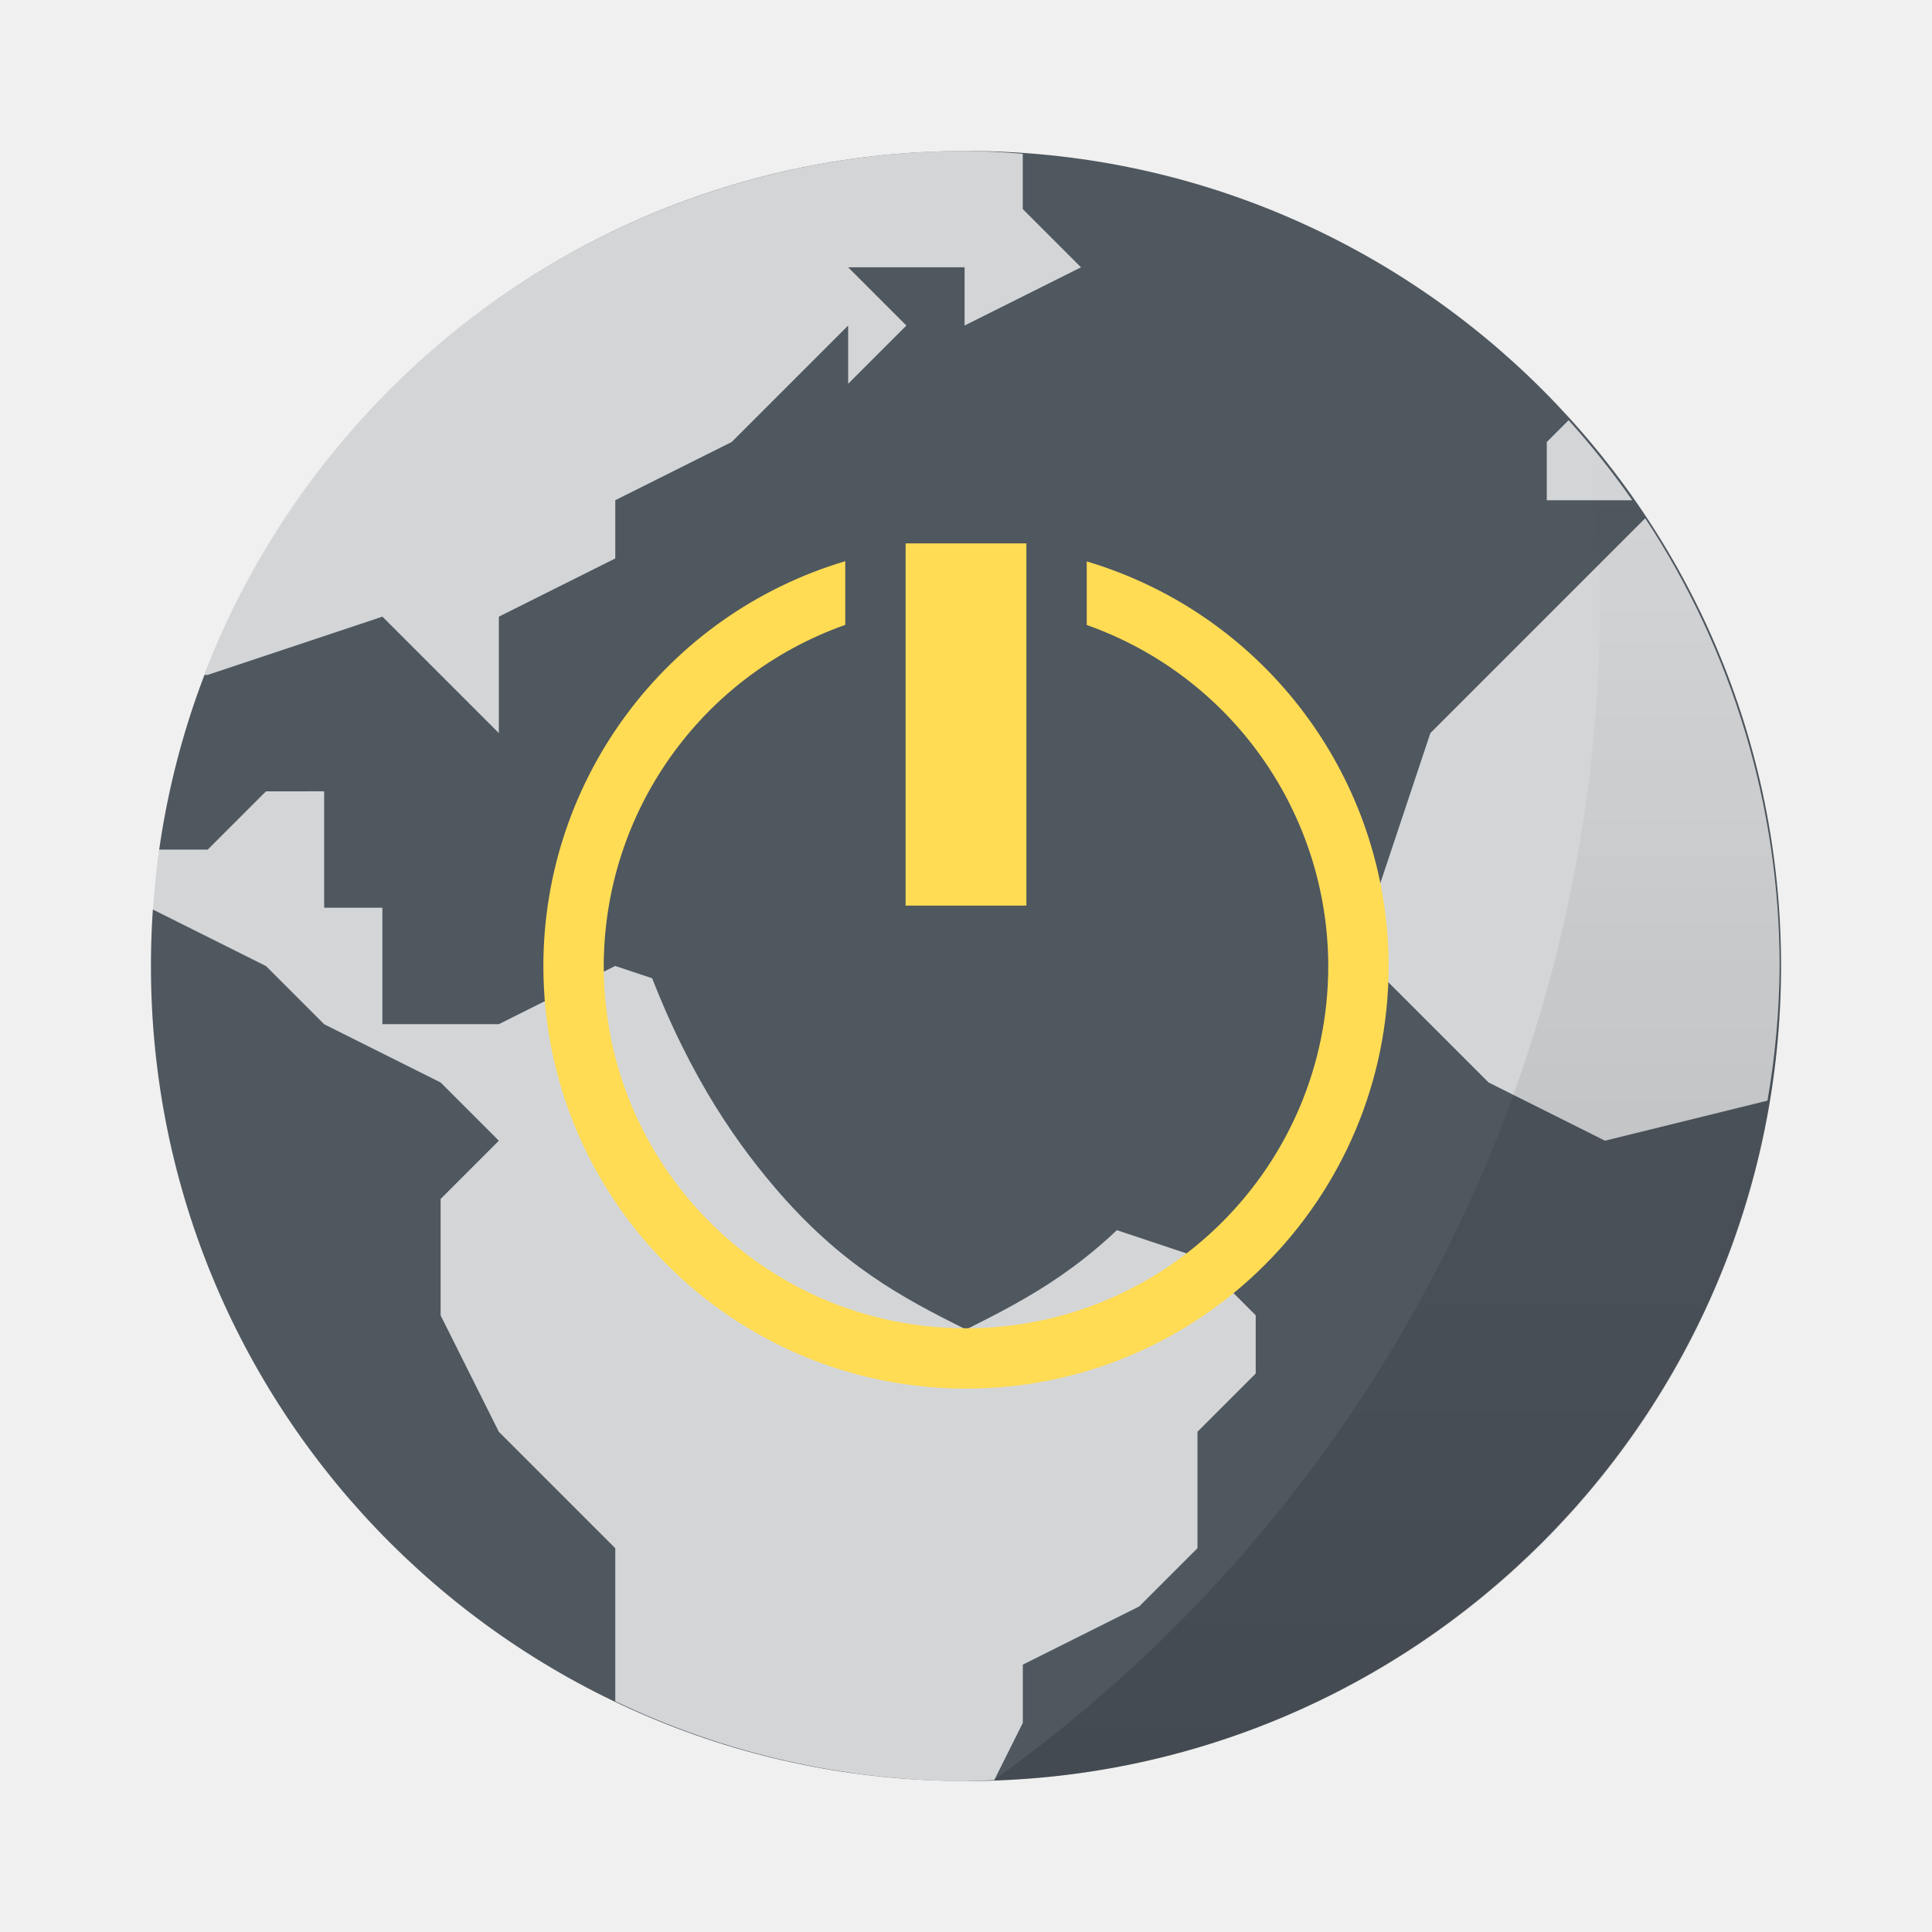
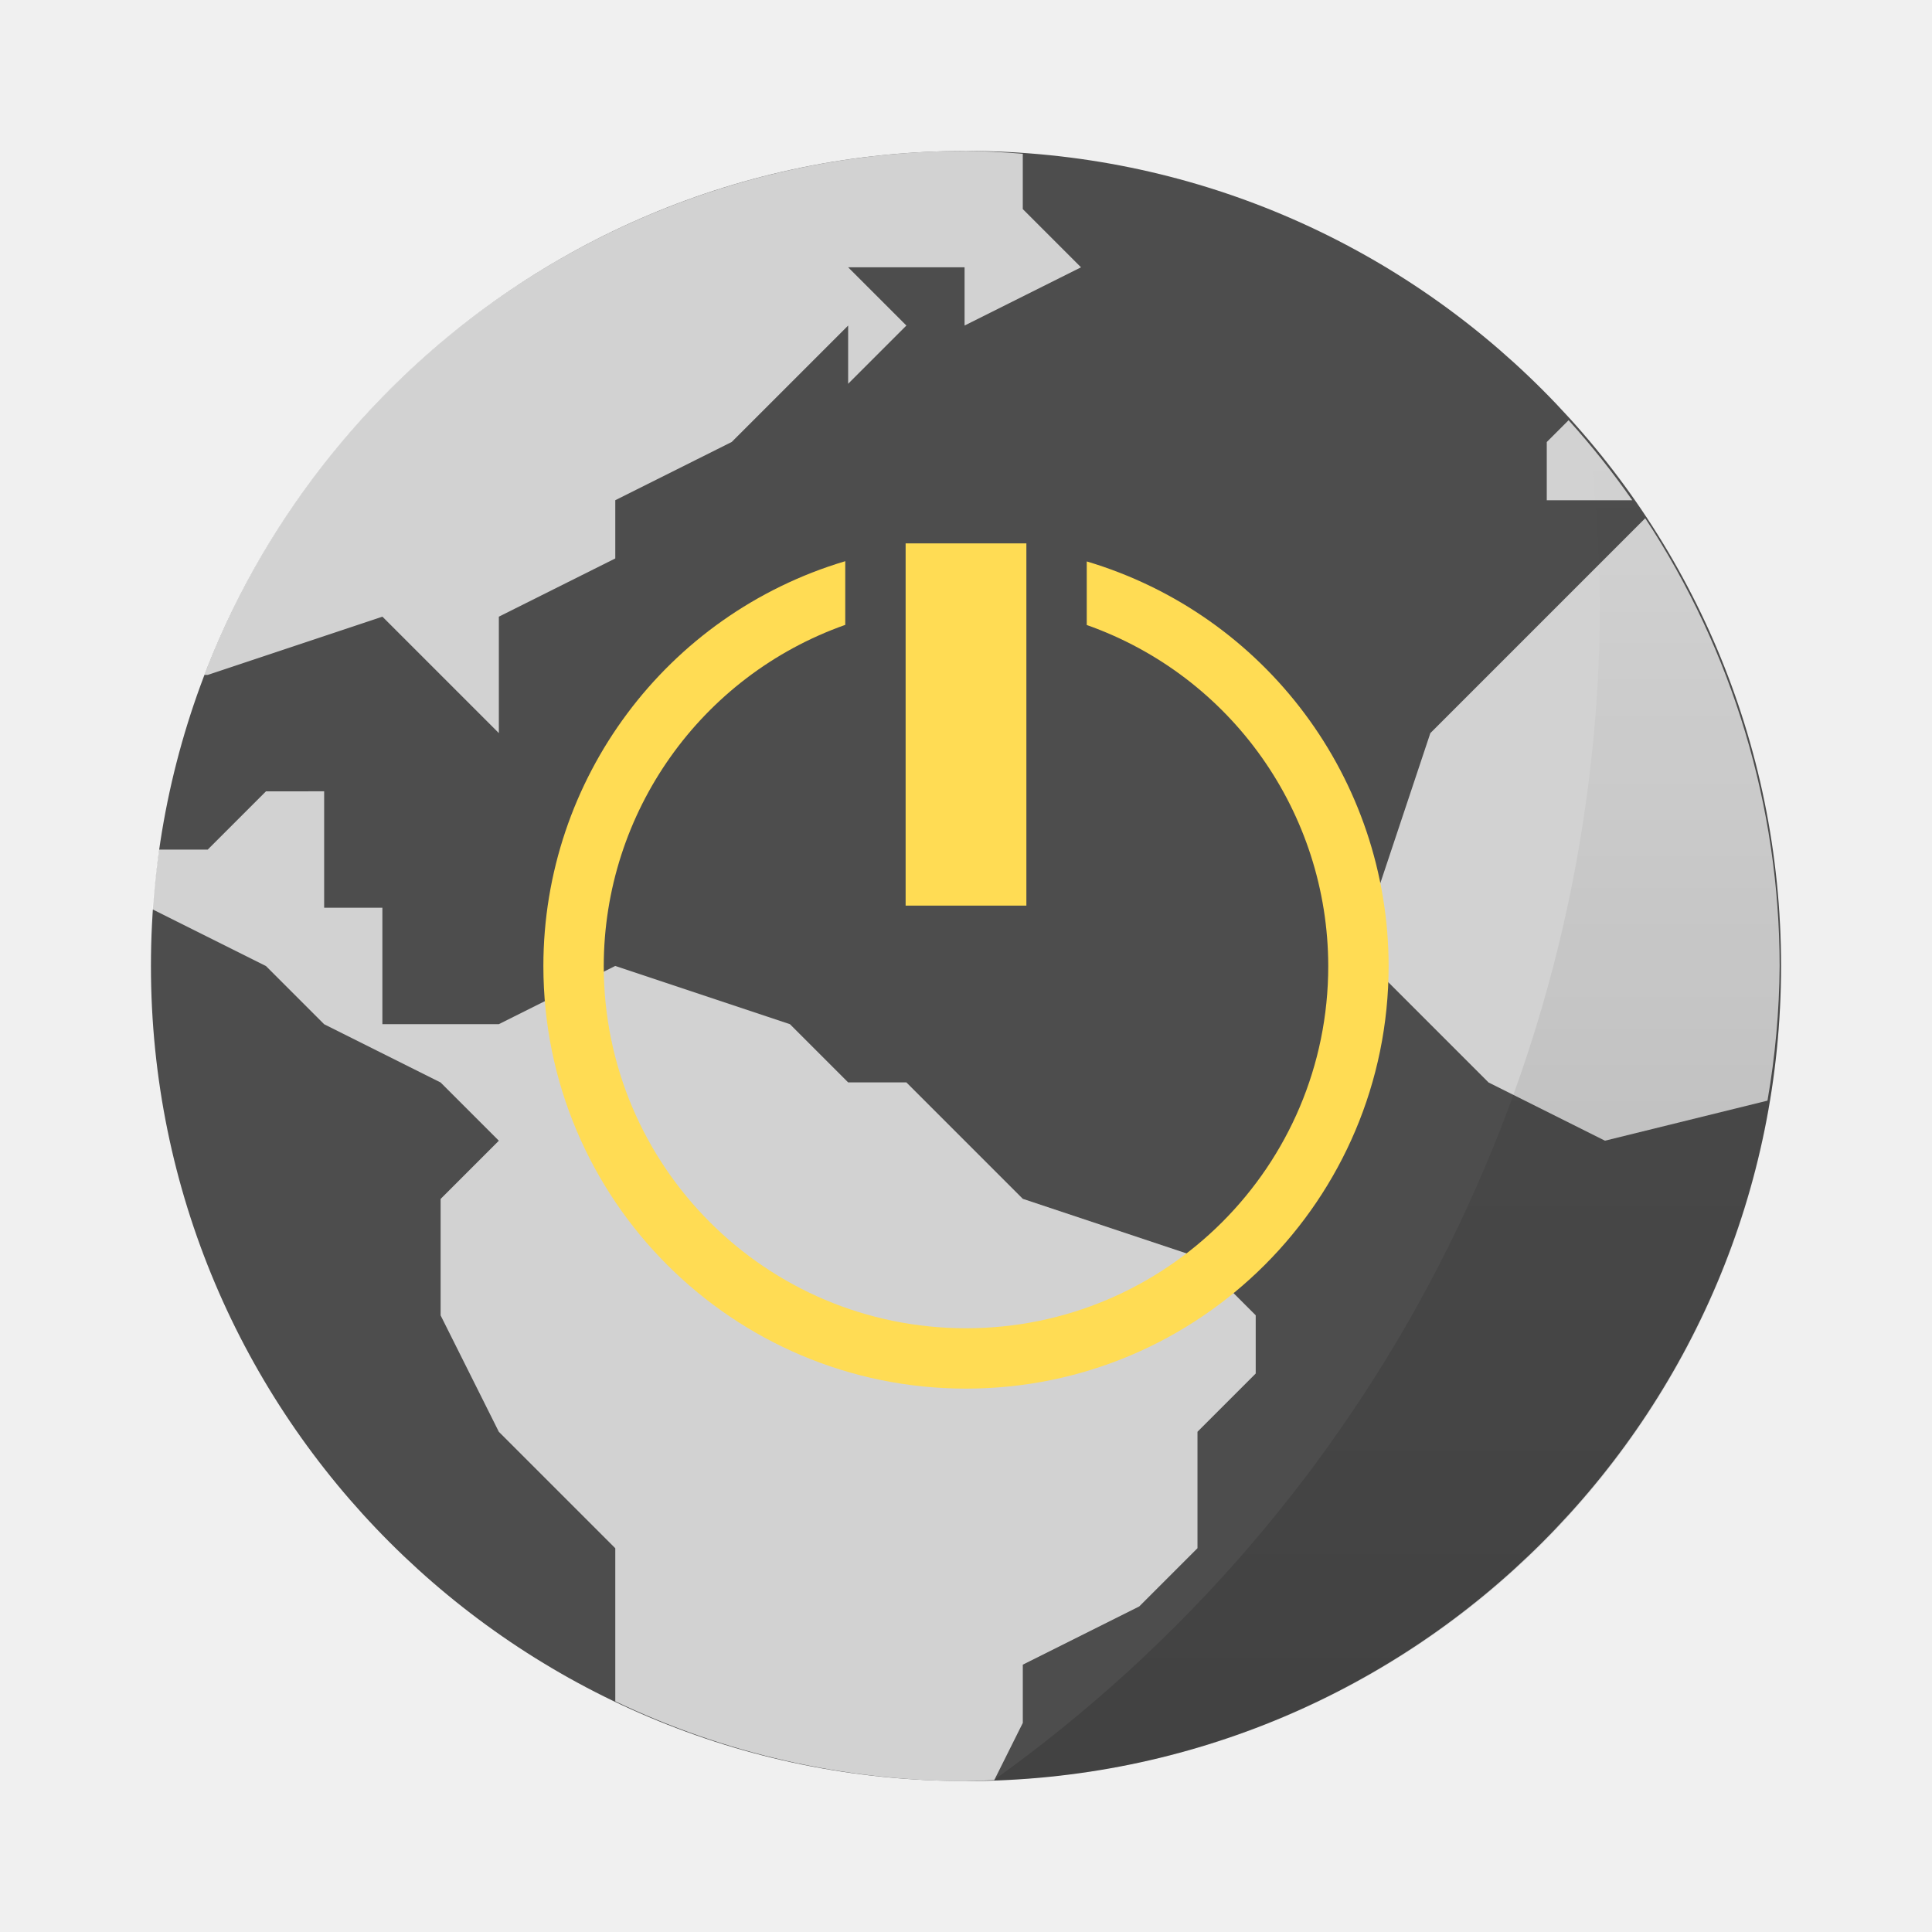
<svg xmlns="http://www.w3.org/2000/svg" width="64" height="64" version="1.1">
  <defs>
    <linearGradient id="a" x1="40" x2="40" y1="59" y2="15" gradientUnits="userSpaceOnUse">
      <stop offset="0" />
      <stop stop-opacity="0" offset="1" />
    </linearGradient>
  </defs>
-   <g>
-     <rect x="5" y="5" width="54" height="54" rx="27" fill="#4f575f" />
-     <path d="m31.953 5a27 27 0 0 0-25.185 17.357h0.114l5.786-1.929 3.857 3.857v-3.857l3.857-1.929v-1.929l3.857-1.929 3.857-3.857v1.929l1.929-1.929-1.929-1.929h3.857v1.929l3.857-1.929-1.929-1.929v-1.832a27 27 0 0 0-1.929-0.096zm20.009 8.92-0.723 0.723v1.929h2.833a27 27 0 0 0-2.11-2.652zm2.538 3.248-7.118 7.118-1.929 5.786v1.929l3.857 3.857 3.857 1.929 5.383-1.327a27 27 0 0 0 0.403-4.459 27 27 0 0 0-4.453-14.833zm-45.69 9.047-1.929 1.929h-1.616c-0.096 0.656-0.17 1.313-0.218 1.973v0.004l3.763 1.88 1.929 1.929 3.857 1.929 1.929 1.929-1.929 1.929v3.857l1.929 3.857 3.857 3.857v5.07a27 27 0 0 0 11.571 2.644c0.328-0.006 0.656-0.017 0.984-0.035l0.945-1.894v-1.929l3.857-1.929 1.929-1.929v-3.857l1.929-1.929v-1.929l-1.929-1.929-5.786-1.929-3.857-3.857h-1.929l-1.929-1.929-5.786-1.929-3.857 1.929h-3.857v-3.857h-1.929v-3.857z" fill="#fff" opacity=".75" />
-     <path d="m32 20.41c2.776 2.352 6.786 3.922 11.98 4.714-0.28 2.528-0.554 4.432-1.206 6.272-1.376 3.866-2.976 6.216-4.41 7.91-2.23 2.62-4.252 3.68-6.364 4.736-2.112-1.056-4.134-2.116-6.36-4.736-1.438-1.694-3.04-4.044-4.414-7.91-0.652-1.84-0.924-3.744-1.206-6.272 5.194-0.792 9.204-2.36 11.98-4.714z" fill="#4f575f" />
-     <path d="m52.631 14.553a48 48 0 0 1 0.369 5.445l-45.205 0.002h45.205a48 48 0 0 1-20.09 38.977c14.532-0.478 26.09-12.324 26.09-26.977 0-6.665-2.395-12.747-6.369-17.447z" fill="url(#a)" opacity=".15" />
-     <path d="m30 18v12h4v-12zm-2 0.59a14 14 0 0 0-10 13.41 14 14 0 0 0 14 14 14 14 0 0 0 14-14 14 14 0 0 0-10-13.402v2.106a12 12 0 0 1 8 11.296 12 12 0 0 1-12 12 12 12 0 0 1-12-12 12 12 0 0 1 8-11.3z" fill="#ffdc54" fill-rule="evenodd" />
-   </g>
+   <rect x="5" y="5" width="54" height="54" rx="27" fill="#4d4d4d" />
+   <path d="m31.953 5a27 27 0 0 0-25.185 17.357h0.114l5.786-1.929 3.857 3.857v-3.857l3.857-1.929v-1.929l3.857-1.929 3.857-3.857v1.929l1.929-1.929-1.929-1.929h3.857v1.929l3.857-1.929-1.929-1.929v-1.832a27 27 0 0 0-1.929-0.096zm20.009 8.92-0.723 0.723v1.929h2.833a27 27 0 0 0-2.11-2.652zm2.538 3.248-7.118 7.118-1.929 5.786v1.929l3.857 3.857 3.857 1.929 5.383-1.327a27 27 0 0 0 0.403-4.459 27 27 0 0 0-4.453-14.833zm-45.69 9.047-1.929 1.929h-1.616c-0.096 0.656-0.17 1.313-0.218 1.973v0.004l3.763 1.88 1.929 1.929 3.857 1.929 1.929 1.929-1.929 1.929v3.857l1.929 3.857 3.857 3.857v5.07a27 27 0 0 0 11.571 2.644c0.328-0.006 0.656-0.017 0.984-0.035l0.945-1.894v-1.929l3.857-1.929 1.929-1.929v-3.857l1.929-1.929v-1.929l-1.929-1.929-5.786-1.929-3.857-3.857h-1.929l-1.929-1.929-5.786-1.929-3.857 1.929h-3.857v-3.857h-1.929v-3.857z" fill="#fff" opacity=".75" />
+   <path d="m52.631 14.553a48 48 0 0 1 0.369 5.445l-45.205 0.002h45.205a48 48 0 0 1-20.09 38.977c14.532-0.478 26.09-12.324 26.09-26.977 0-6.665-2.395-12.747-6.369-17.447z" fill="url(#a)" opacity=".15" />
+   <path d="m30 18v12h4v-12zm-2 0.59a14 14 0 0 0-10 13.41 14 14 0 0 0 14 14 14 14 0 0 0 14-14 14 14 0 0 0-10-13.402v2.106a12 12 0 0 1 8 11.296 12 12 0 0 1-12 12 12 12 0 0 1-12-12 12 12 0 0 1 8-11.3z" fill="#ffdc54" fill-rule="evenodd" />
</svg>
